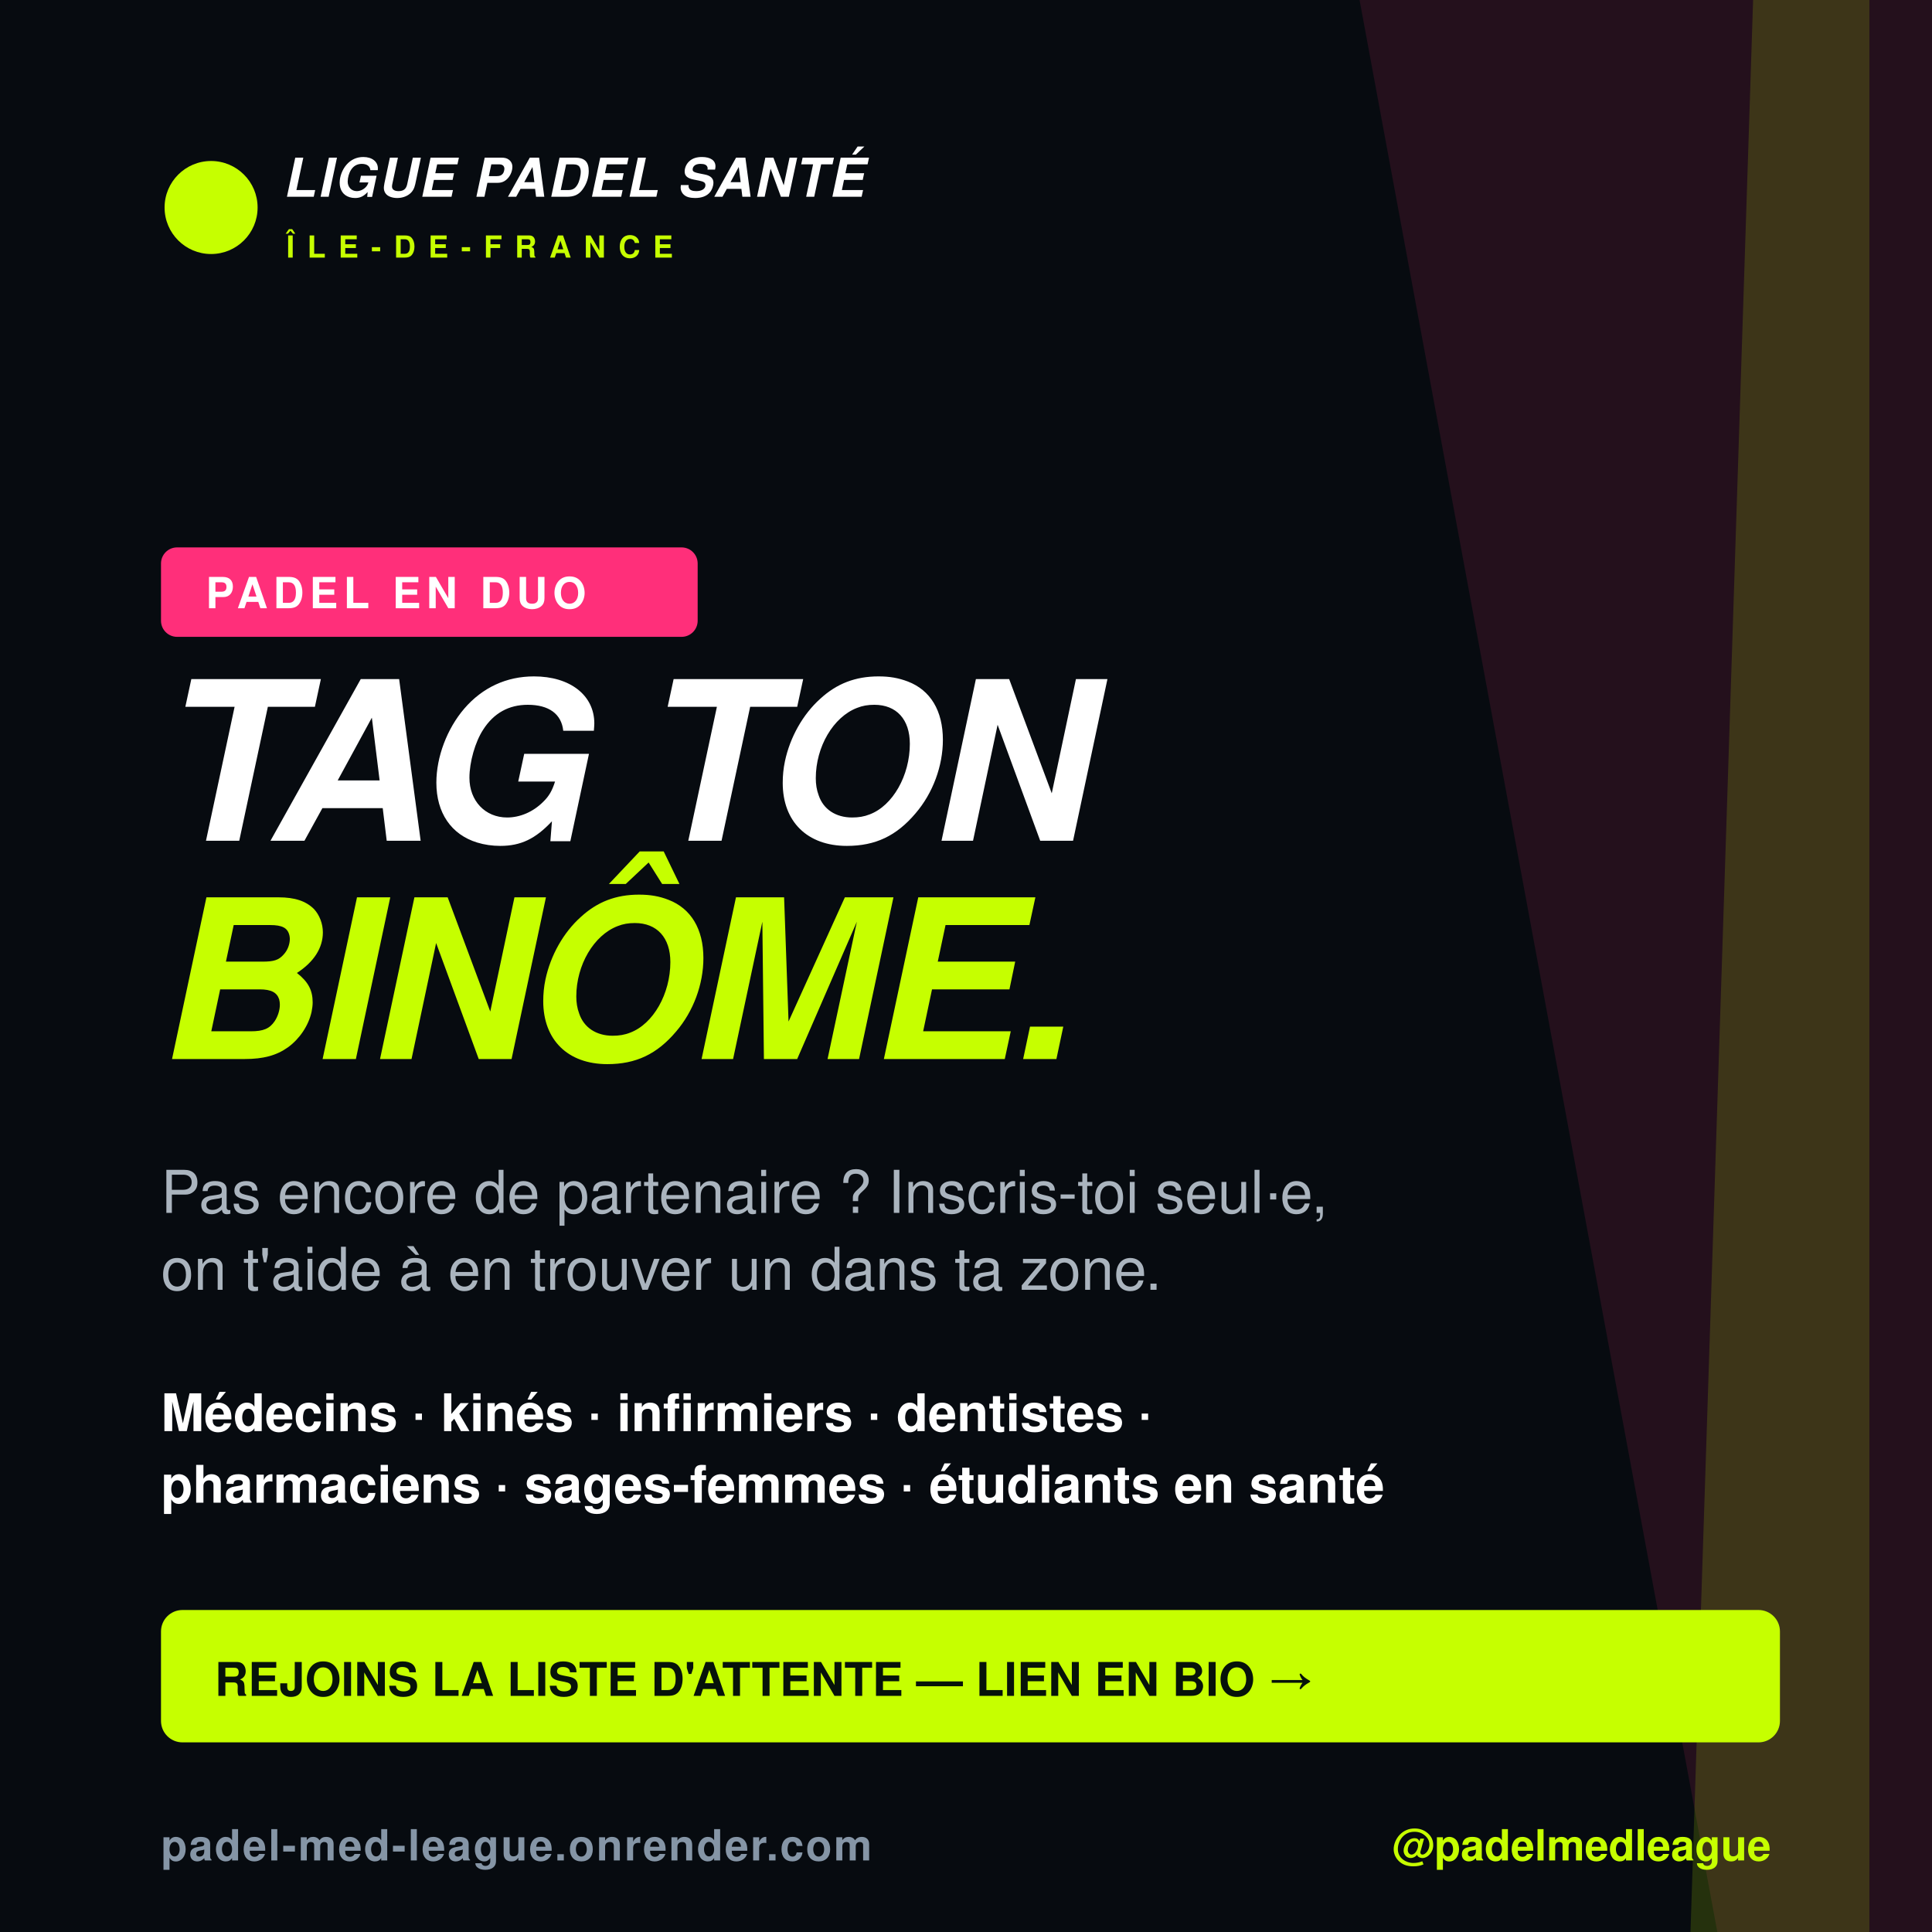
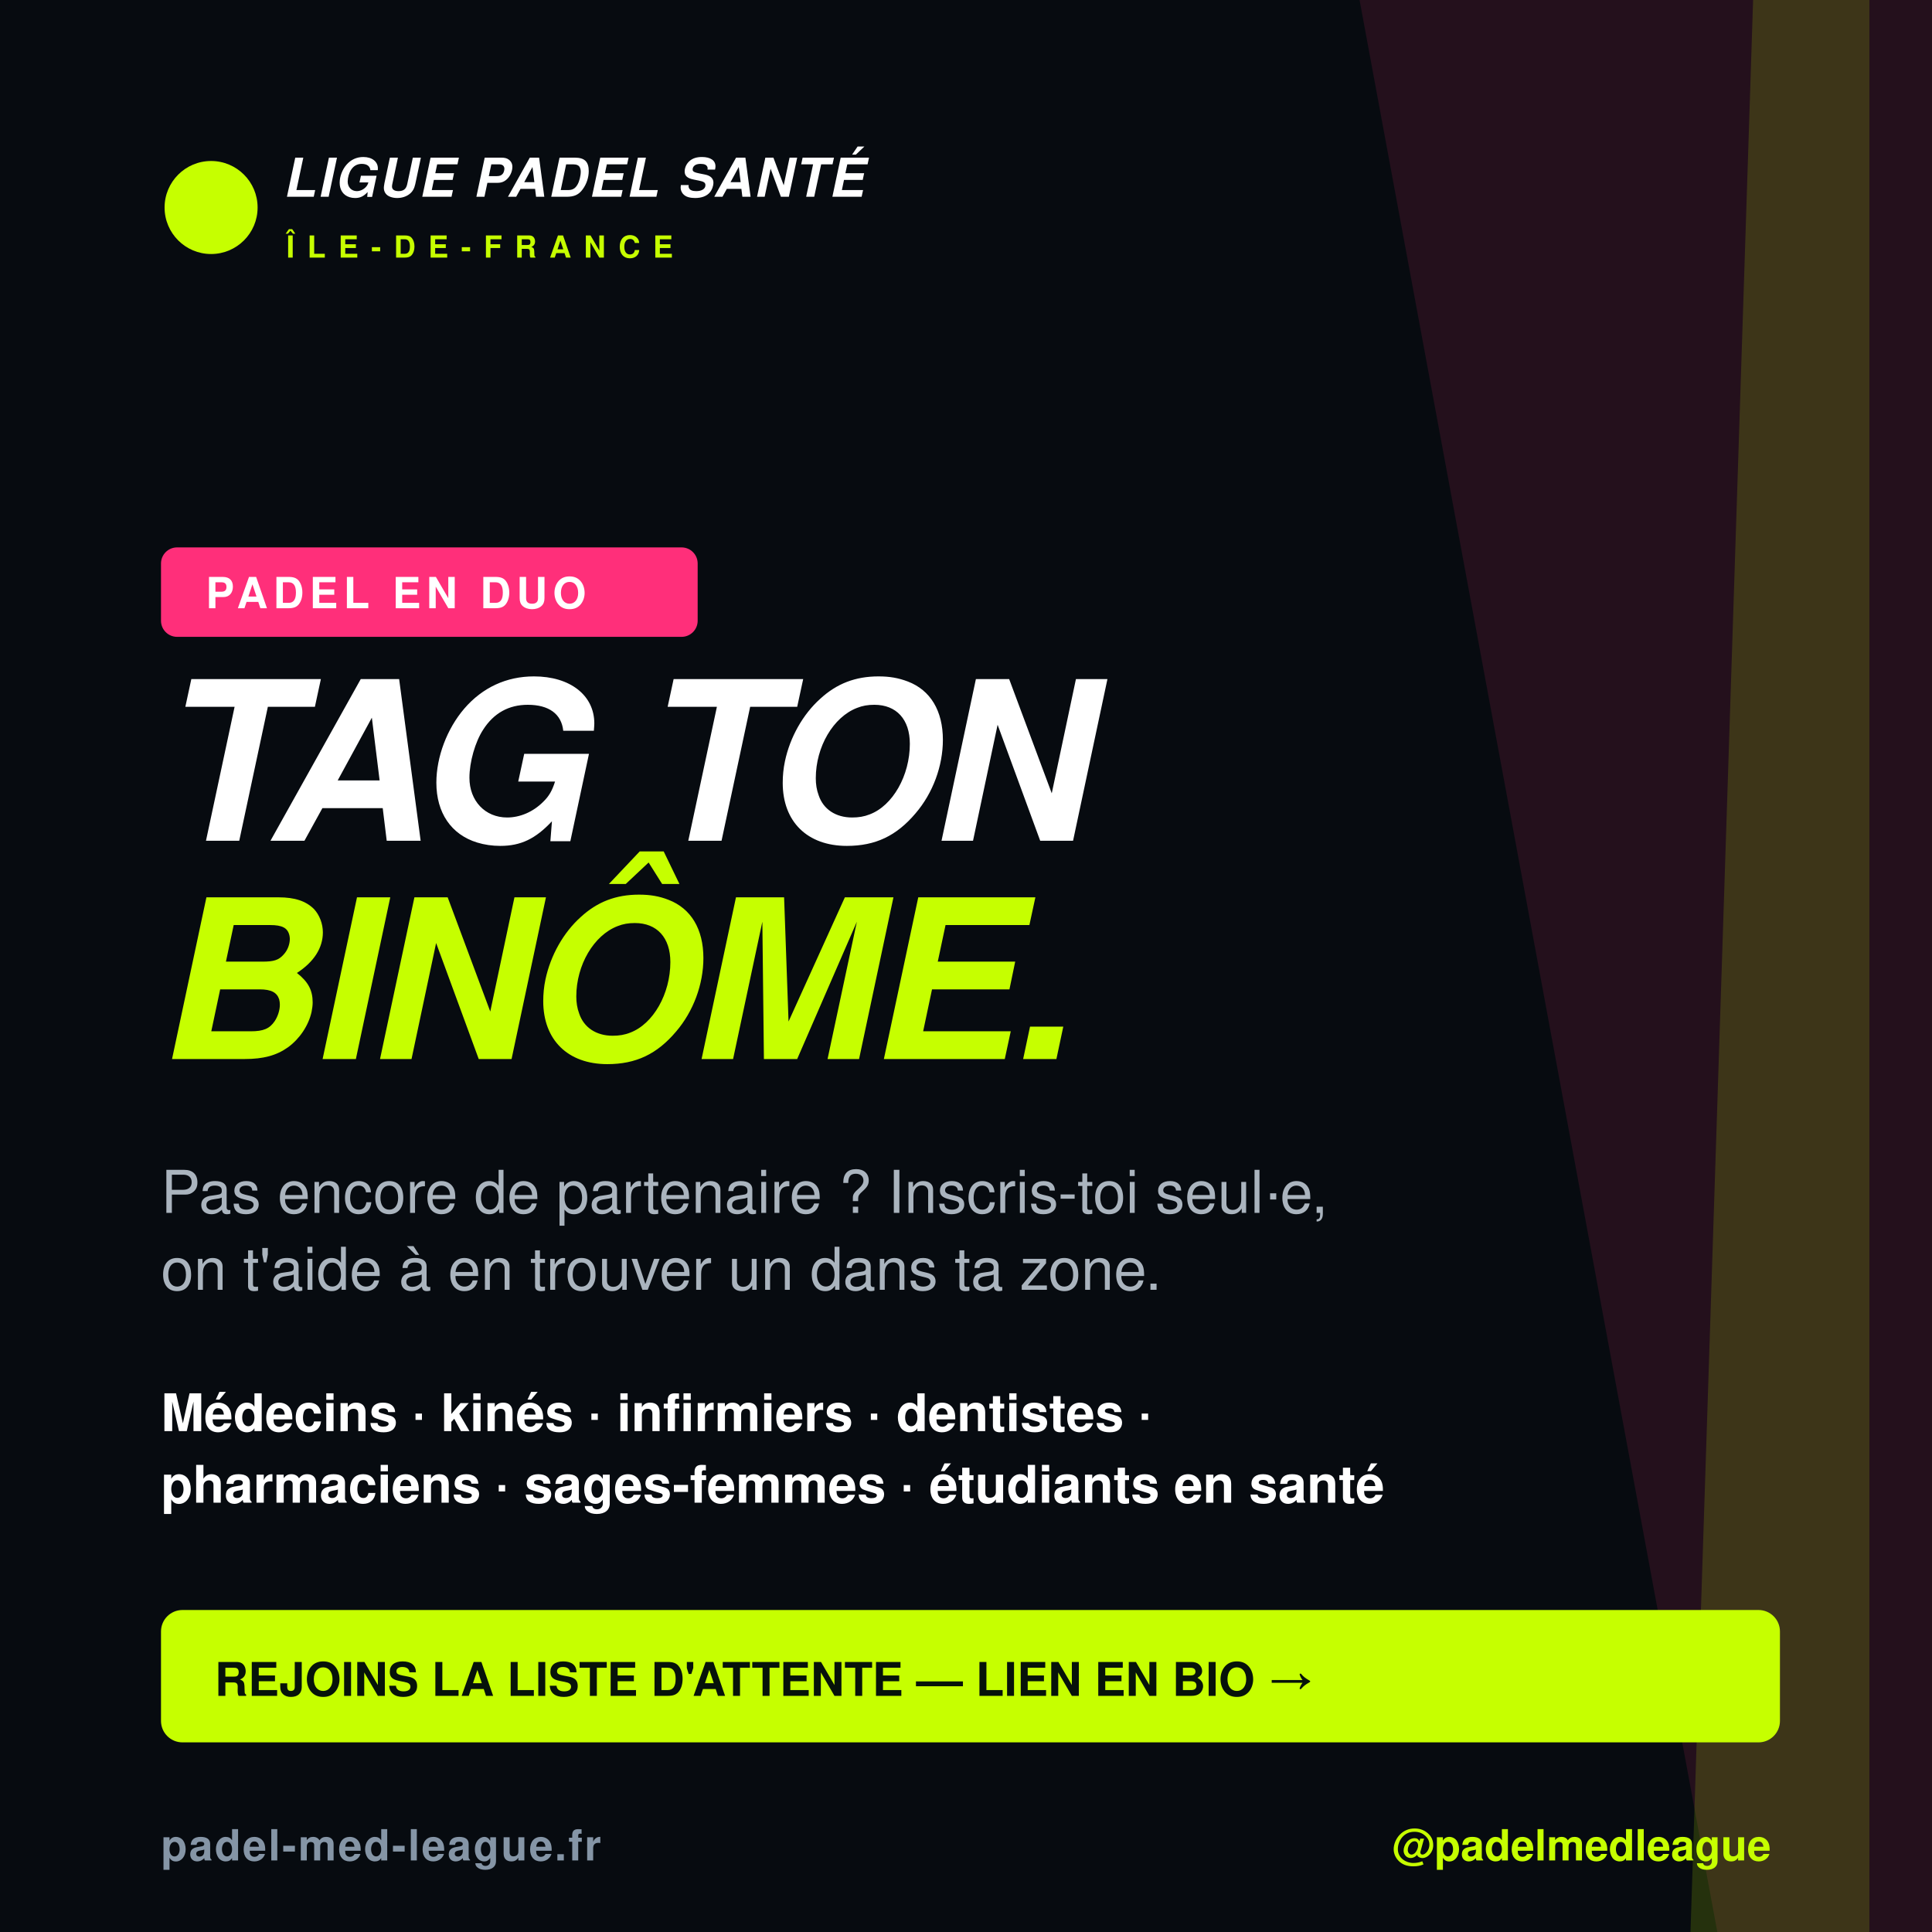
<svg xmlns="http://www.w3.org/2000/svg" viewBox="0 0 1080 1080" role="img" font-family="Helvetica Neue, Helvetica, Arial, sans-serif">
  <rect width="1080" height="1080" fill="#070b10" />
  <polygon points="760,0 1080,0 1080,1080 960,1080" fill="#ff2f7a" opacity="0.12" />
  <polygon points="980,0 1045,0 1045,1080 945,1080" fill="#c6ff00" opacity="0.16" />
  <circle cx="118" cy="116" r="26" fill="#c6ff00" />
  <text x="158" y="110" font-size="30" font-weight="900" font-style="italic" fill="#ffffff" letter-spacing="1">LIGUE PADEL SANTÉ</text>
  <text x="160" y="144" font-size="17" font-weight="700" fill="#c6ff00" letter-spacing="7">ÎLE-DE-FRANCE</text>
  <rect x="90" y="306" width="300" height="50" rx="9" fill="#ff2f7a" />
  <text x="115" y="340" font-size="24" font-weight="800" fill="#ffffff" letter-spacing="3">PADEL EN DUO</text>
  <text x="86" y="470" font-size="124" font-weight="900" font-style="italic" fill="#ffffff" letter-spacing="-3">TAG TON</text>
  <text x="86" y="592" font-size="124" font-weight="900" font-style="italic" fill="#c6ff00" letter-spacing="-3">BINÔME.</text>
  <text x="90" y="678" font-size="33" font-weight="500" fill="#aab4be">Pas encore de partenaire ? Inscris-toi seul·e,</text>
  <text x="90" y="721" font-size="33" font-weight="500" fill="#aab4be">on t'aide à en trouver un dans ta zone.</text>
  <text x="90" y="800" font-size="29" font-weight="700" fill="#ffffff">Médecins · kinés · infirmiers · dentistes ·</text>
  <text x="90" y="840" font-size="29" font-weight="700" fill="#ffffff">pharmaciens · sages-femmes · étudiants en santé</text>
  <rect x="90" y="900" width="905" height="74" rx="12" fill="#c6ff00" />
  <text x="120" y="948" font-size="26" font-weight="900" fill="#06120a" letter-spacing="0">REJOINS LA LISTE D'ATTENTE — LIEN EN BIO →</text>
-   <text x="90" y="1040" font-size="24" font-weight="700" fill="#8595a6" letter-spacing="1">padel-med-league.onrender.com</text>
+   <text x="90" y="1040" font-size="24" font-weight="700" fill="#8595a6" letter-spacing="1">padel-med-league.fr</text>
  <text x="990" y="1040" font-size="24" font-weight="700" fill="#c6ff00" text-anchor="end">@padelmedleague</text>
</svg>
